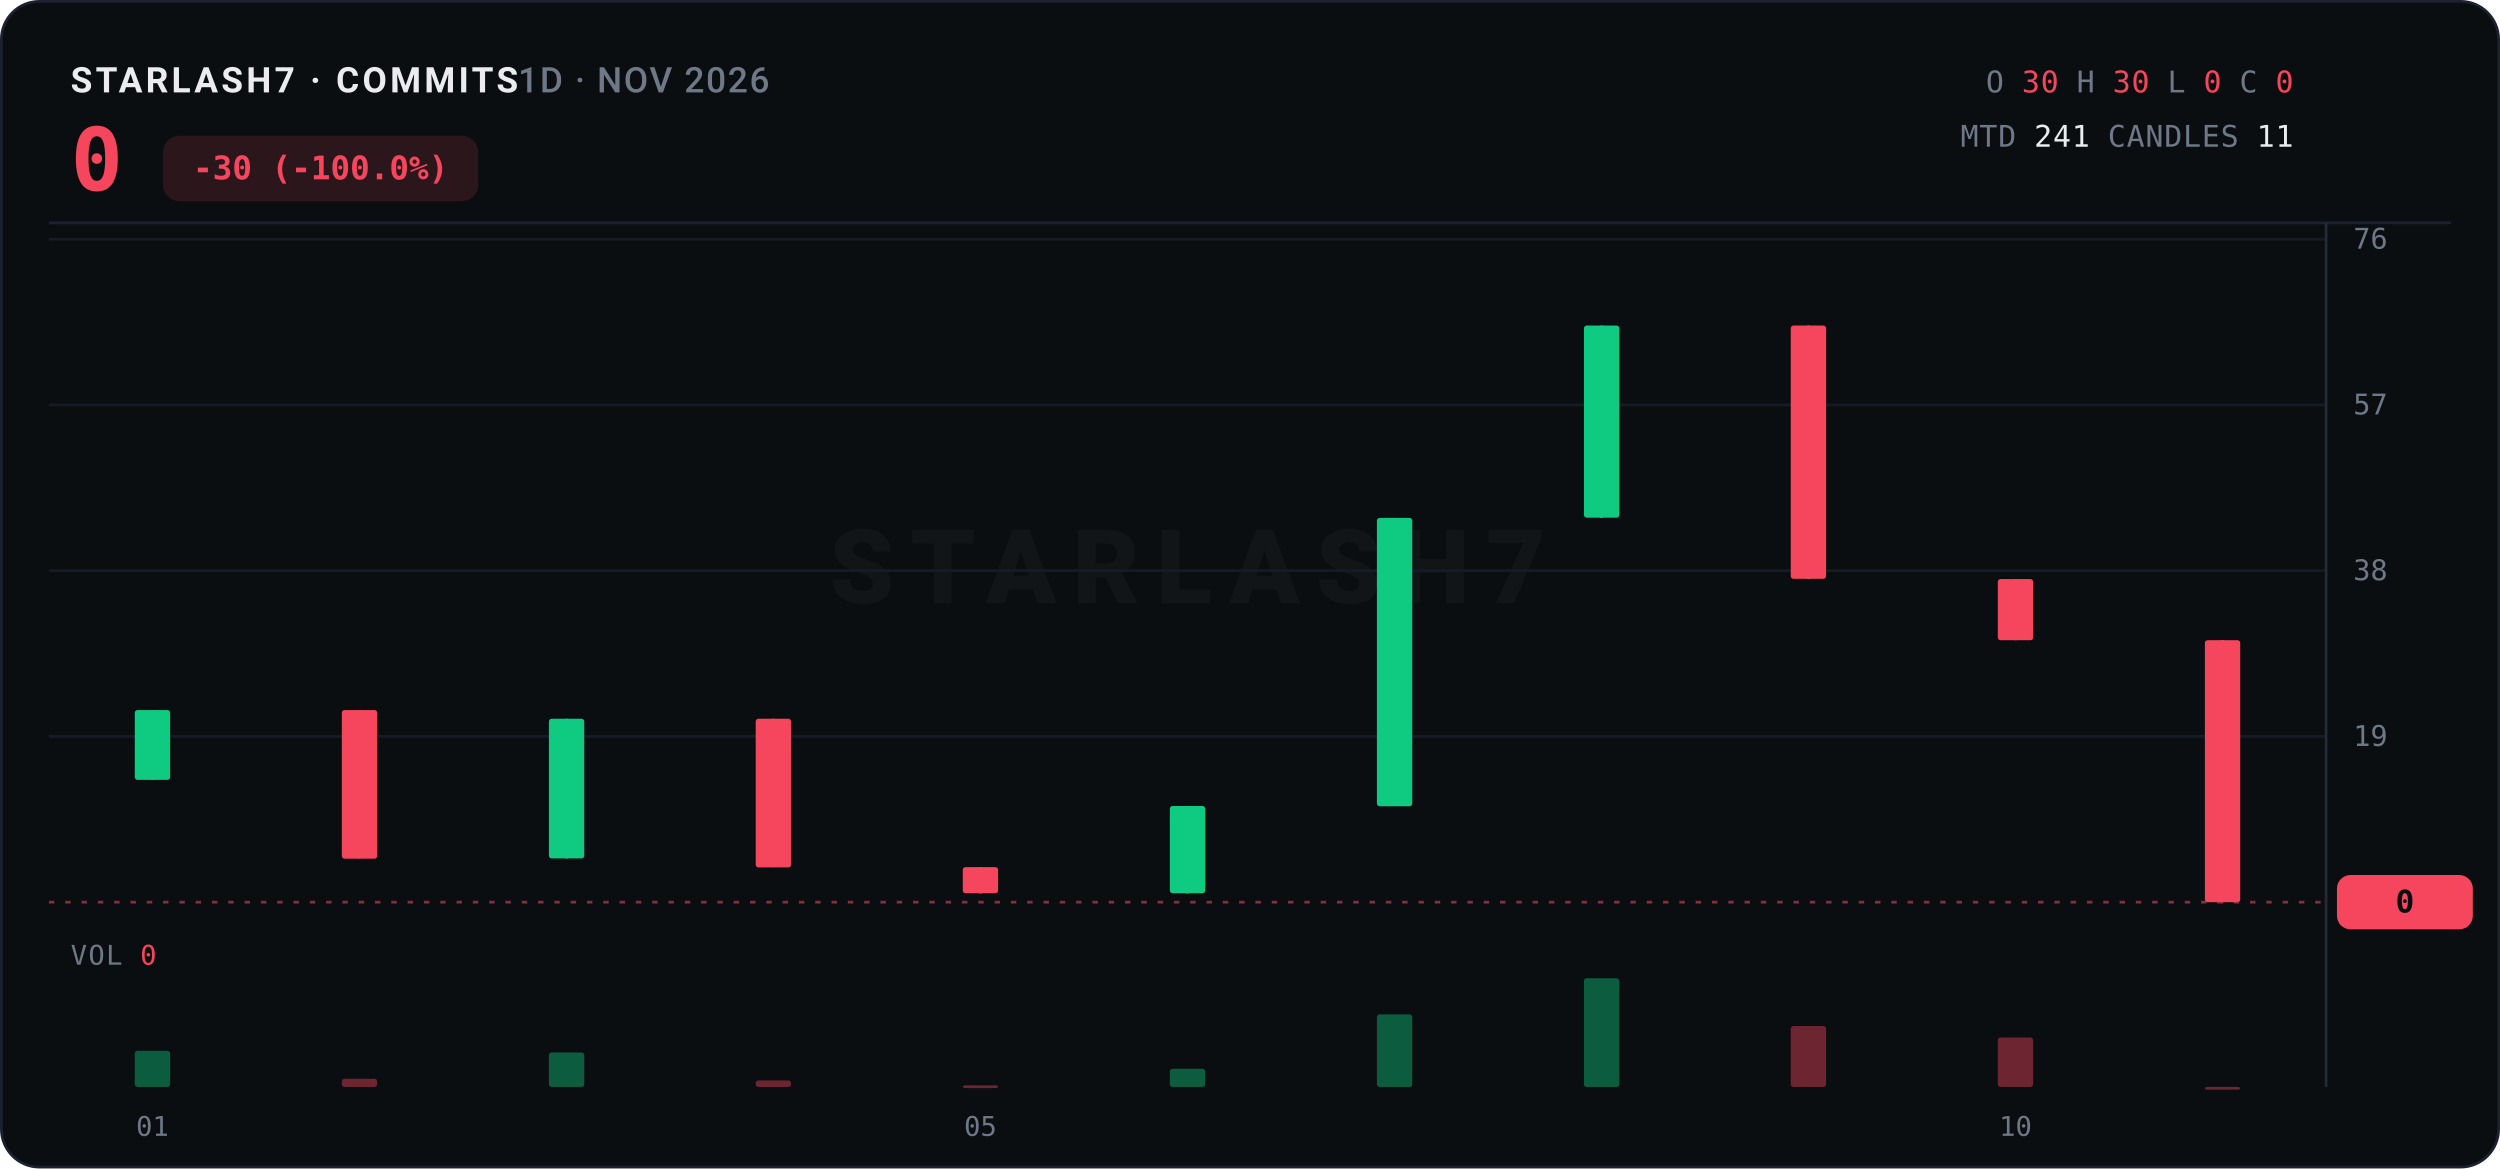
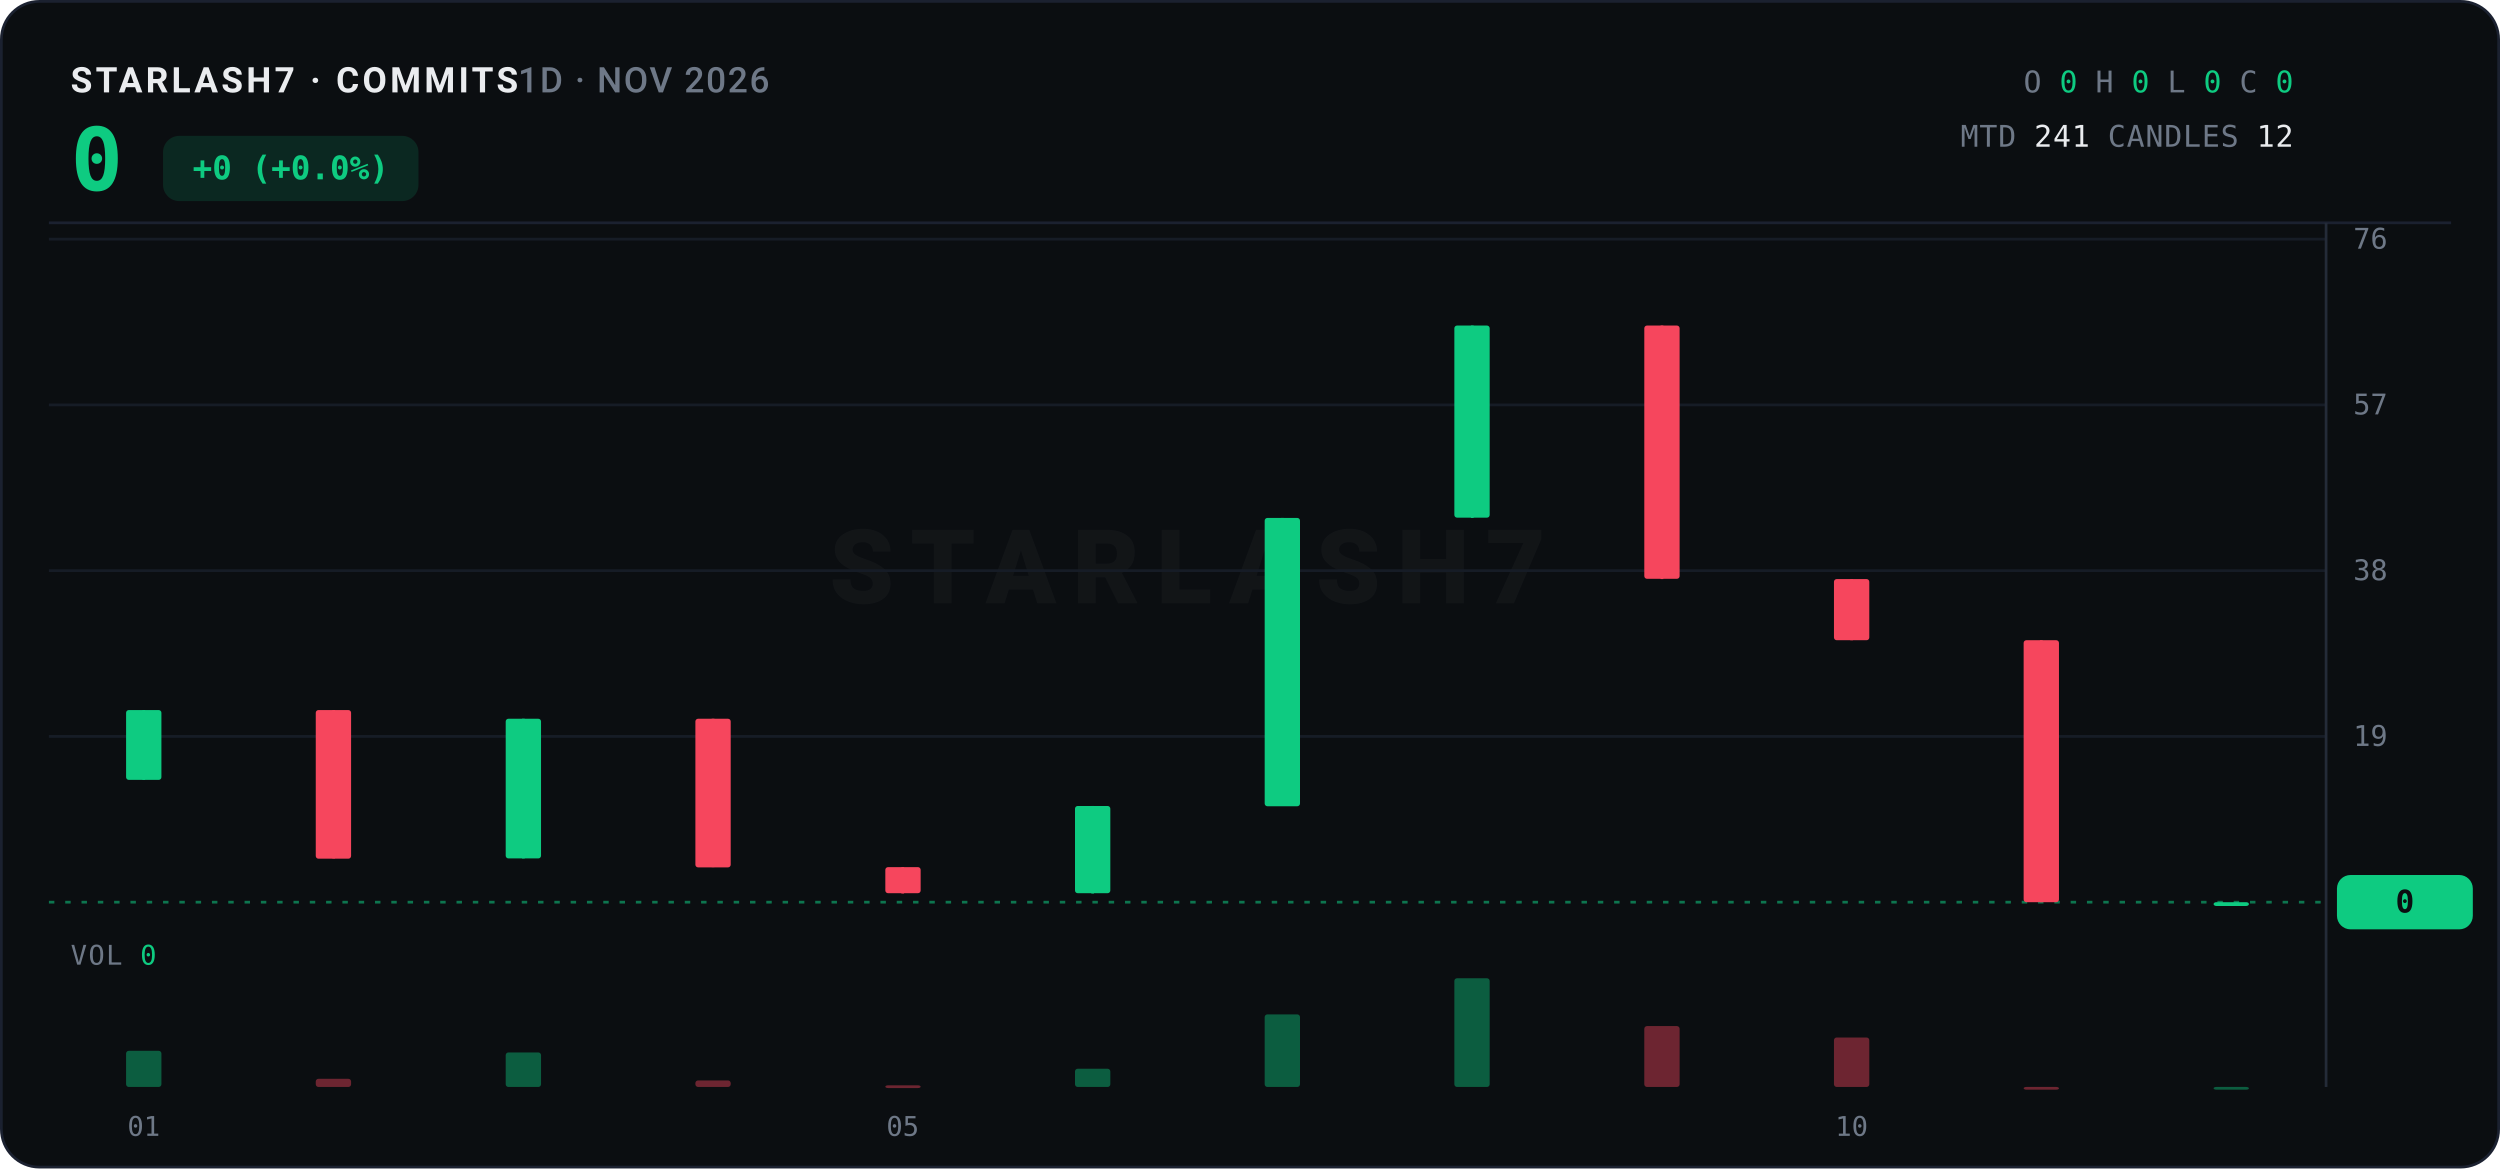
<svg xmlns="http://www.w3.org/2000/svg" width="920" height="430" viewBox="0 0 920 430">
  <rect x="0.5" y="0.5" width="919" height="429" rx="14" fill="#0B0E11" stroke="#1B2130" />
  <text x="26" y="34" font-family="ui-sans-serif,system-ui,-apple-system,'Segoe UI',Roboto,sans-serif" font-size="13" font-weight="700" letter-spacing="1.2" fill="#EAECEF">STARLASH7 · COMMITS<tspan fill="#6E7887" font-weight="500" letter-spacing="0.6">  1D · NOV 2026</tspan>
  </text>
-   <text x="26" y="70" font-family="ui-monospace,'SF Mono',SFMono-Regular,Menlo,Consolas,monospace" font-size="32" font-weight="800" fill="#F6465D" letter-spacing="-0.5">0</text>
-   <rect x="60" y="50" width="116" height="24" rx="6" fill="#F6465D" opacity="0.14" />
-   <text x="118" y="66" text-anchor="middle" font-family="ui-monospace,'SF Mono',SFMono-Regular,Menlo,Consolas,monospace" font-size="12" font-weight="700" fill="#F6465D">-30 (-100.0%)</text>
+   <text x="26" y="70" font-family="ui-monospace,'SF Mono',SFMono-Regular,Menlo,Consolas,monospace" font-size="32" font-weight="800" fill="#0ECB81" letter-spacing="-0.5">0</text>
+   <rect x="60" y="50" width="94" height="24" rx="6" fill="#0ECB81" opacity="0.14" />
+   <text x="107" y="66" text-anchor="middle" font-family="ui-monospace,'SF Mono',SFMono-Regular,Menlo,Consolas,monospace" font-size="12" font-weight="700" fill="#0ECB81">+0 (+0.0%)</text>
  <text x="844" y="34" text-anchor="end" font-family="ui-monospace,'SF Mono',SFMono-Regular,Menlo,Consolas,monospace" font-size="11" letter-spacing="0.3">
    <tspan fill="#6E7887">O</tspan>
-     <tspan fill="#F6465D">30</tspan>
+     <tspan fill="#0ECB81">0</tspan>
    <tspan fill="#6E7887">H</tspan>
-     <tspan fill="#F6465D">30</tspan>
+     <tspan fill="#0ECB81">0</tspan>
    <tspan fill="#6E7887">L</tspan>
-     <tspan fill="#F6465D">0</tspan>
+     <tspan fill="#0ECB81">0</tspan>
    <tspan fill="#6E7887">C</tspan>
-     <tspan fill="#F6465D">0</tspan>
+     <tspan fill="#0ECB81">0</tspan>
  </text>
  <text x="844" y="54" text-anchor="end" font-family="ui-monospace,'SF Mono',SFMono-Regular,Menlo,Consolas,monospace" font-size="11" letter-spacing="0.3">
    <tspan fill="#6E7887">MTD</tspan>
    <tspan fill="#EAECEF">241</tspan>
    <tspan fill="#6E7887">CANDLES</tspan>
-     <tspan fill="#EAECEF">11</tspan>
+     <tspan fill="#EAECEF">12</tspan>
  </text>
  <line x1="18" y1="82" x2="902" y2="82" stroke="#1B2130" stroke-width="1" />
  <text x="437.0" y="222.0" text-anchor="middle" font-family="ui-sans-serif,system-ui,-apple-system,'Segoe UI',Roboto,sans-serif" font-size="38" font-weight="800" letter-spacing="6" fill="#EAECEF" opacity="0.035">STARLASH7</text>
  <line x1="18" y1="271.0" x2="856" y2="271.0" stroke="#161C26" stroke-width="1" />
  <text x="866" y="274.5" font-family="ui-monospace,'SF Mono',SFMono-Regular,Menlo,Consolas,monospace" font-size="10.5" fill="#6E7887">19</text>
  <line x1="18" y1="210.0" x2="856" y2="210.0" stroke="#161C26" stroke-width="1" />
  <text x="866" y="213.5" font-family="ui-monospace,'SF Mono',SFMono-Regular,Menlo,Consolas,monospace" font-size="10.5" fill="#6E7887">38</text>
  <line x1="18" y1="149.0" x2="856" y2="149.0" stroke="#161C26" stroke-width="1" />
  <text x="866" y="152.5" font-family="ui-monospace,'SF Mono',SFMono-Regular,Menlo,Consolas,monospace" font-size="10.5" fill="#6E7887">57</text>
  <line x1="18" y1="88.0" x2="856" y2="88.0" stroke="#161C26" stroke-width="1" />
  <text x="866" y="91.5" font-family="ui-monospace,'SF Mono',SFMono-Regular,Menlo,Consolas,monospace" font-size="10.5" fill="#6E7887">76</text>
  <line x1="856" y1="82" x2="856" y2="400" stroke="#242B38" stroke-width="1" />
-   <line x1="18" y1="332.0" x2="856" y2="332.0" stroke="#F6465D" stroke-width="1" stroke-dasharray="2 4" opacity="0.55" />
-   <rect x="860" y="322.0" width="50" height="20" rx="5" fill="#F6465D" />
+   <line x1="18" y1="332.0" x2="856" y2="332.0" stroke="#0ECB81" stroke-width="1" stroke-dasharray="2 4" opacity="0.55" />
+   <rect x="860" y="322.0" width="50" height="20" rx="5" fill="#0ECB81" />
  <text x="885.0" y="335.8" text-anchor="middle" font-family="ui-monospace,'SF Mono',SFMono-Regular,Menlo,Consolas,monospace" font-size="11.5" font-weight="800" fill="#0B0E11">0</text>
-   <line x1="56.1" y1="261.3" x2="56.1" y2="287.0" stroke="#0ECB81" stroke-width="1" />
-   <rect x="49.6" y="261.3" width="13.0" height="25.7" rx="1" fill="#0ECB81" />
-   <line x1="132.3" y1="261.3" x2="132.3" y2="315.9" stroke="#F6465D" stroke-width="1" />
-   <rect x="125.8" y="261.3" width="13.0" height="54.7" rx="1" fill="#F6465D" />
-   <line x1="208.5" y1="264.5" x2="208.5" y2="315.9" stroke="#0ECB81" stroke-width="1" />
-   <rect x="202.0" y="264.5" width="13.0" height="51.4" rx="1" fill="#0ECB81" />
-   <line x1="284.6" y1="264.5" x2="284.6" y2="319.1" stroke="#F6465D" stroke-width="1" />
-   <rect x="278.1" y="264.5" width="13.0" height="54.7" rx="1" fill="#F6465D" />
-   <line x1="360.8" y1="319.1" x2="360.8" y2="328.8" stroke="#F6465D" stroke-width="1" />
-   <rect x="354.3" y="319.1" width="13.0" height="9.6" rx="1" fill="#F6465D" />
-   <line x1="437.0" y1="296.6" x2="437.0" y2="328.8" stroke="#0ECB81" stroke-width="1" />
-   <rect x="430.5" y="296.6" width="13.0" height="32.1" rx="1" fill="#0ECB81" />
-   <line x1="513.2" y1="190.6" x2="513.2" y2="296.6" stroke="#0ECB81" stroke-width="1" />
-   <rect x="506.7" y="190.6" width="13.0" height="106.1" rx="1" fill="#0ECB81" />
-   <line x1="589.4" y1="119.8" x2="589.4" y2="190.6" stroke="#0ECB81" stroke-width="1" />
-   <rect x="582.9" y="119.8" width="13.0" height="70.7" rx="1" fill="#0ECB81" />
-   <line x1="665.5" y1="119.8" x2="665.5" y2="213.1" stroke="#F6465D" stroke-width="1" />
-   <rect x="659.0" y="119.8" width="13.0" height="93.2" rx="1" fill="#F6465D" />
-   <line x1="741.7" y1="213.1" x2="741.7" y2="235.6" stroke="#F6465D" stroke-width="1" />
-   <rect x="735.2" y="213.1" width="13.0" height="22.5" rx="1" fill="#F6465D" />
-   <line x1="817.9" y1="235.6" x2="817.9" y2="332.0" stroke="#F6465D" stroke-width="1" />
-   <rect x="811.4" y="235.6" width="13.0" height="96.4" rx="1" fill="#F6465D" />
-   <text x="26" y="355" font-family="ui-monospace,'SF Mono',SFMono-Regular,Menlo,Consolas,monospace" font-size="10" letter-spacing="0.5" fill="#6E7887">VOL <tspan fill="#F6465D">0</tspan>
+   <line x1="52.9" y1="261.3" x2="52.9" y2="287.0" stroke="#0ECB81" stroke-width="1" />
+   <rect x="46.4" y="261.3" width="13.0" height="25.7" rx="1" fill="#0ECB81" />
+   <line x1="122.8" y1="261.3" x2="122.8" y2="315.9" stroke="#F6465D" stroke-width="1" />
+   <rect x="116.2" y="261.3" width="13.0" height="54.7" rx="1" fill="#F6465D" />
+   <line x1="192.6" y1="264.5" x2="192.6" y2="315.9" stroke="#0ECB81" stroke-width="1" />
+   <rect x="186.1" y="264.5" width="13.0" height="51.4" rx="1" fill="#0ECB81" />
+   <line x1="262.4" y1="264.5" x2="262.4" y2="319.1" stroke="#F6465D" stroke-width="1" />
+   <rect x="255.9" y="264.5" width="13.0" height="54.7" rx="1" fill="#F6465D" />
+   <line x1="332.2" y1="319.1" x2="332.2" y2="328.8" stroke="#F6465D" stroke-width="1" />
+   <rect x="325.8" y="319.1" width="13.0" height="9.6" rx="1" fill="#F6465D" />
+   <line x1="402.1" y1="296.6" x2="402.1" y2="328.8" stroke="#0ECB81" stroke-width="1" />
+   <rect x="395.6" y="296.6" width="13.0" height="32.1" rx="1" fill="#0ECB81" />
+   <line x1="471.9" y1="190.6" x2="471.9" y2="296.6" stroke="#0ECB81" stroke-width="1" />
+   <rect x="465.4" y="190.6" width="13.0" height="106.1" rx="1" fill="#0ECB81" />
+   <line x1="541.8" y1="119.8" x2="541.8" y2="190.6" stroke="#0ECB81" stroke-width="1" />
+   <rect x="535.2" y="119.8" width="13.0" height="70.7" rx="1" fill="#0ECB81" />
+   <line x1="611.6" y1="119.8" x2="611.6" y2="213.1" stroke="#F6465D" stroke-width="1" />
+   <rect x="605.1" y="119.8" width="13.0" height="93.2" rx="1" fill="#F6465D" />
+   <line x1="681.4" y1="213.1" x2="681.4" y2="235.6" stroke="#F6465D" stroke-width="1" />
+   <rect x="674.9" y="213.1" width="13.0" height="22.5" rx="1" fill="#F6465D" />
+   <line x1="751.2" y1="235.6" x2="751.2" y2="332.0" stroke="#F6465D" stroke-width="1" />
+   <rect x="744.7" y="235.6" width="13.0" height="96.4" rx="1" fill="#F6465D" />
+   <line x1="821.1" y1="332.0" x2="821.1" y2="332.0" stroke="#0ECB81" stroke-width="1" />
+   <rect x="814.6" y="332.0" width="13.0" height="1.4" rx="1" fill="#0ECB81" />
+   <text x="26" y="355" font-family="ui-monospace,'SF Mono',SFMono-Regular,Menlo,Consolas,monospace" font-size="10" letter-spacing="0.5" fill="#6E7887">VOL <tspan fill="#0ECB81">0</tspan>
  </text>
-   <rect x="49.6" y="386.7" width="13.0" height="13.3" rx="1" fill="#0ECB81" opacity="0.42" />
-   <rect x="125.8" y="397.0" width="13.0" height="3.0" rx="1" fill="#F6465D" opacity="0.42" />
-   <rect x="202.0" y="387.3" width="13.0" height="12.7" rx="1" fill="#0ECB81" opacity="0.42" />
-   <rect x="278.1" y="397.6" width="13.0" height="2.4" rx="1" fill="#F6465D" opacity="0.42" />
-   <rect x="354.3" y="399.4" width="13.0" height="1.0" rx="1" fill="#F6465D" opacity="0.42" />
-   <rect x="430.5" y="393.3" width="13.0" height="6.7" rx="1" fill="#0ECB81" opacity="0.42" />
-   <rect x="506.7" y="373.3" width="13.0" height="26.7" rx="1" fill="#0ECB81" opacity="0.42" />
-   <rect x="582.9" y="360.0" width="13.0" height="40.0" rx="1" fill="#0ECB81" opacity="0.42" />
-   <rect x="659.0" y="377.6" width="13.0" height="22.4" rx="1" fill="#F6465D" opacity="0.42" />
-   <rect x="735.2" y="381.8" width="13.0" height="18.2" rx="1" fill="#F6465D" opacity="0.42" />
-   <rect x="811.4" y="400.0" width="13.0" height="1.0" rx="1" fill="#F6465D" opacity="0.42" />
-   <text x="56.1" y="418" text-anchor="middle" font-family="ui-monospace,'SF Mono',SFMono-Regular,Menlo,Consolas,monospace" font-size="10" fill="#6E7887">01</text>
-   <text x="360.8" y="418" text-anchor="middle" font-family="ui-monospace,'SF Mono',SFMono-Regular,Menlo,Consolas,monospace" font-size="10" fill="#6E7887">05</text>
-   <text x="741.7" y="418" text-anchor="middle" font-family="ui-monospace,'SF Mono',SFMono-Regular,Menlo,Consolas,monospace" font-size="10" fill="#6E7887">10</text>
+   <rect x="46.4" y="386.7" width="13.0" height="13.3" rx="1" fill="#0ECB81" opacity="0.42" />
+   <rect x="116.2" y="397.0" width="13.0" height="3.0" rx="1" fill="#F6465D" opacity="0.42" />
+   <rect x="186.1" y="387.3" width="13.0" height="12.7" rx="1" fill="#0ECB81" opacity="0.42" />
+   <rect x="255.9" y="397.6" width="13.0" height="2.4" rx="1" fill="#F6465D" opacity="0.42" />
+   <rect x="325.8" y="399.4" width="13.0" height="1.0" rx="1" fill="#F6465D" opacity="0.42" />
+   <rect x="395.6" y="393.3" width="13.0" height="6.7" rx="1" fill="#0ECB81" opacity="0.42" />
+   <rect x="465.4" y="373.3" width="13.0" height="26.7" rx="1" fill="#0ECB81" opacity="0.42" />
+   <rect x="535.2" y="360.0" width="13.0" height="40.0" rx="1" fill="#0ECB81" opacity="0.42" />
+   <rect x="605.1" y="377.6" width="13.0" height="22.4" rx="1" fill="#F6465D" opacity="0.42" />
+   <rect x="674.9" y="381.8" width="13.0" height="18.2" rx="1" fill="#F6465D" opacity="0.42" />
+   <rect x="744.7" y="400.0" width="13.0" height="1.0" rx="1" fill="#F6465D" opacity="0.42" />
+   <rect x="814.6" y="400.0" width="13.0" height="1.0" rx="1" fill="#0ECB81" opacity="0.42" />
+   <text x="52.9" y="418" text-anchor="middle" font-family="ui-monospace,'SF Mono',SFMono-Regular,Menlo,Consolas,monospace" font-size="10" fill="#6E7887">01</text>
+   <text x="332.2" y="418" text-anchor="middle" font-family="ui-monospace,'SF Mono',SFMono-Regular,Menlo,Consolas,monospace" font-size="10" fill="#6E7887">05</text>
+   <text x="681.4" y="418" text-anchor="middle" font-family="ui-monospace,'SF Mono',SFMono-Regular,Menlo,Consolas,monospace" font-size="10" fill="#6E7887">10</text>
</svg>
